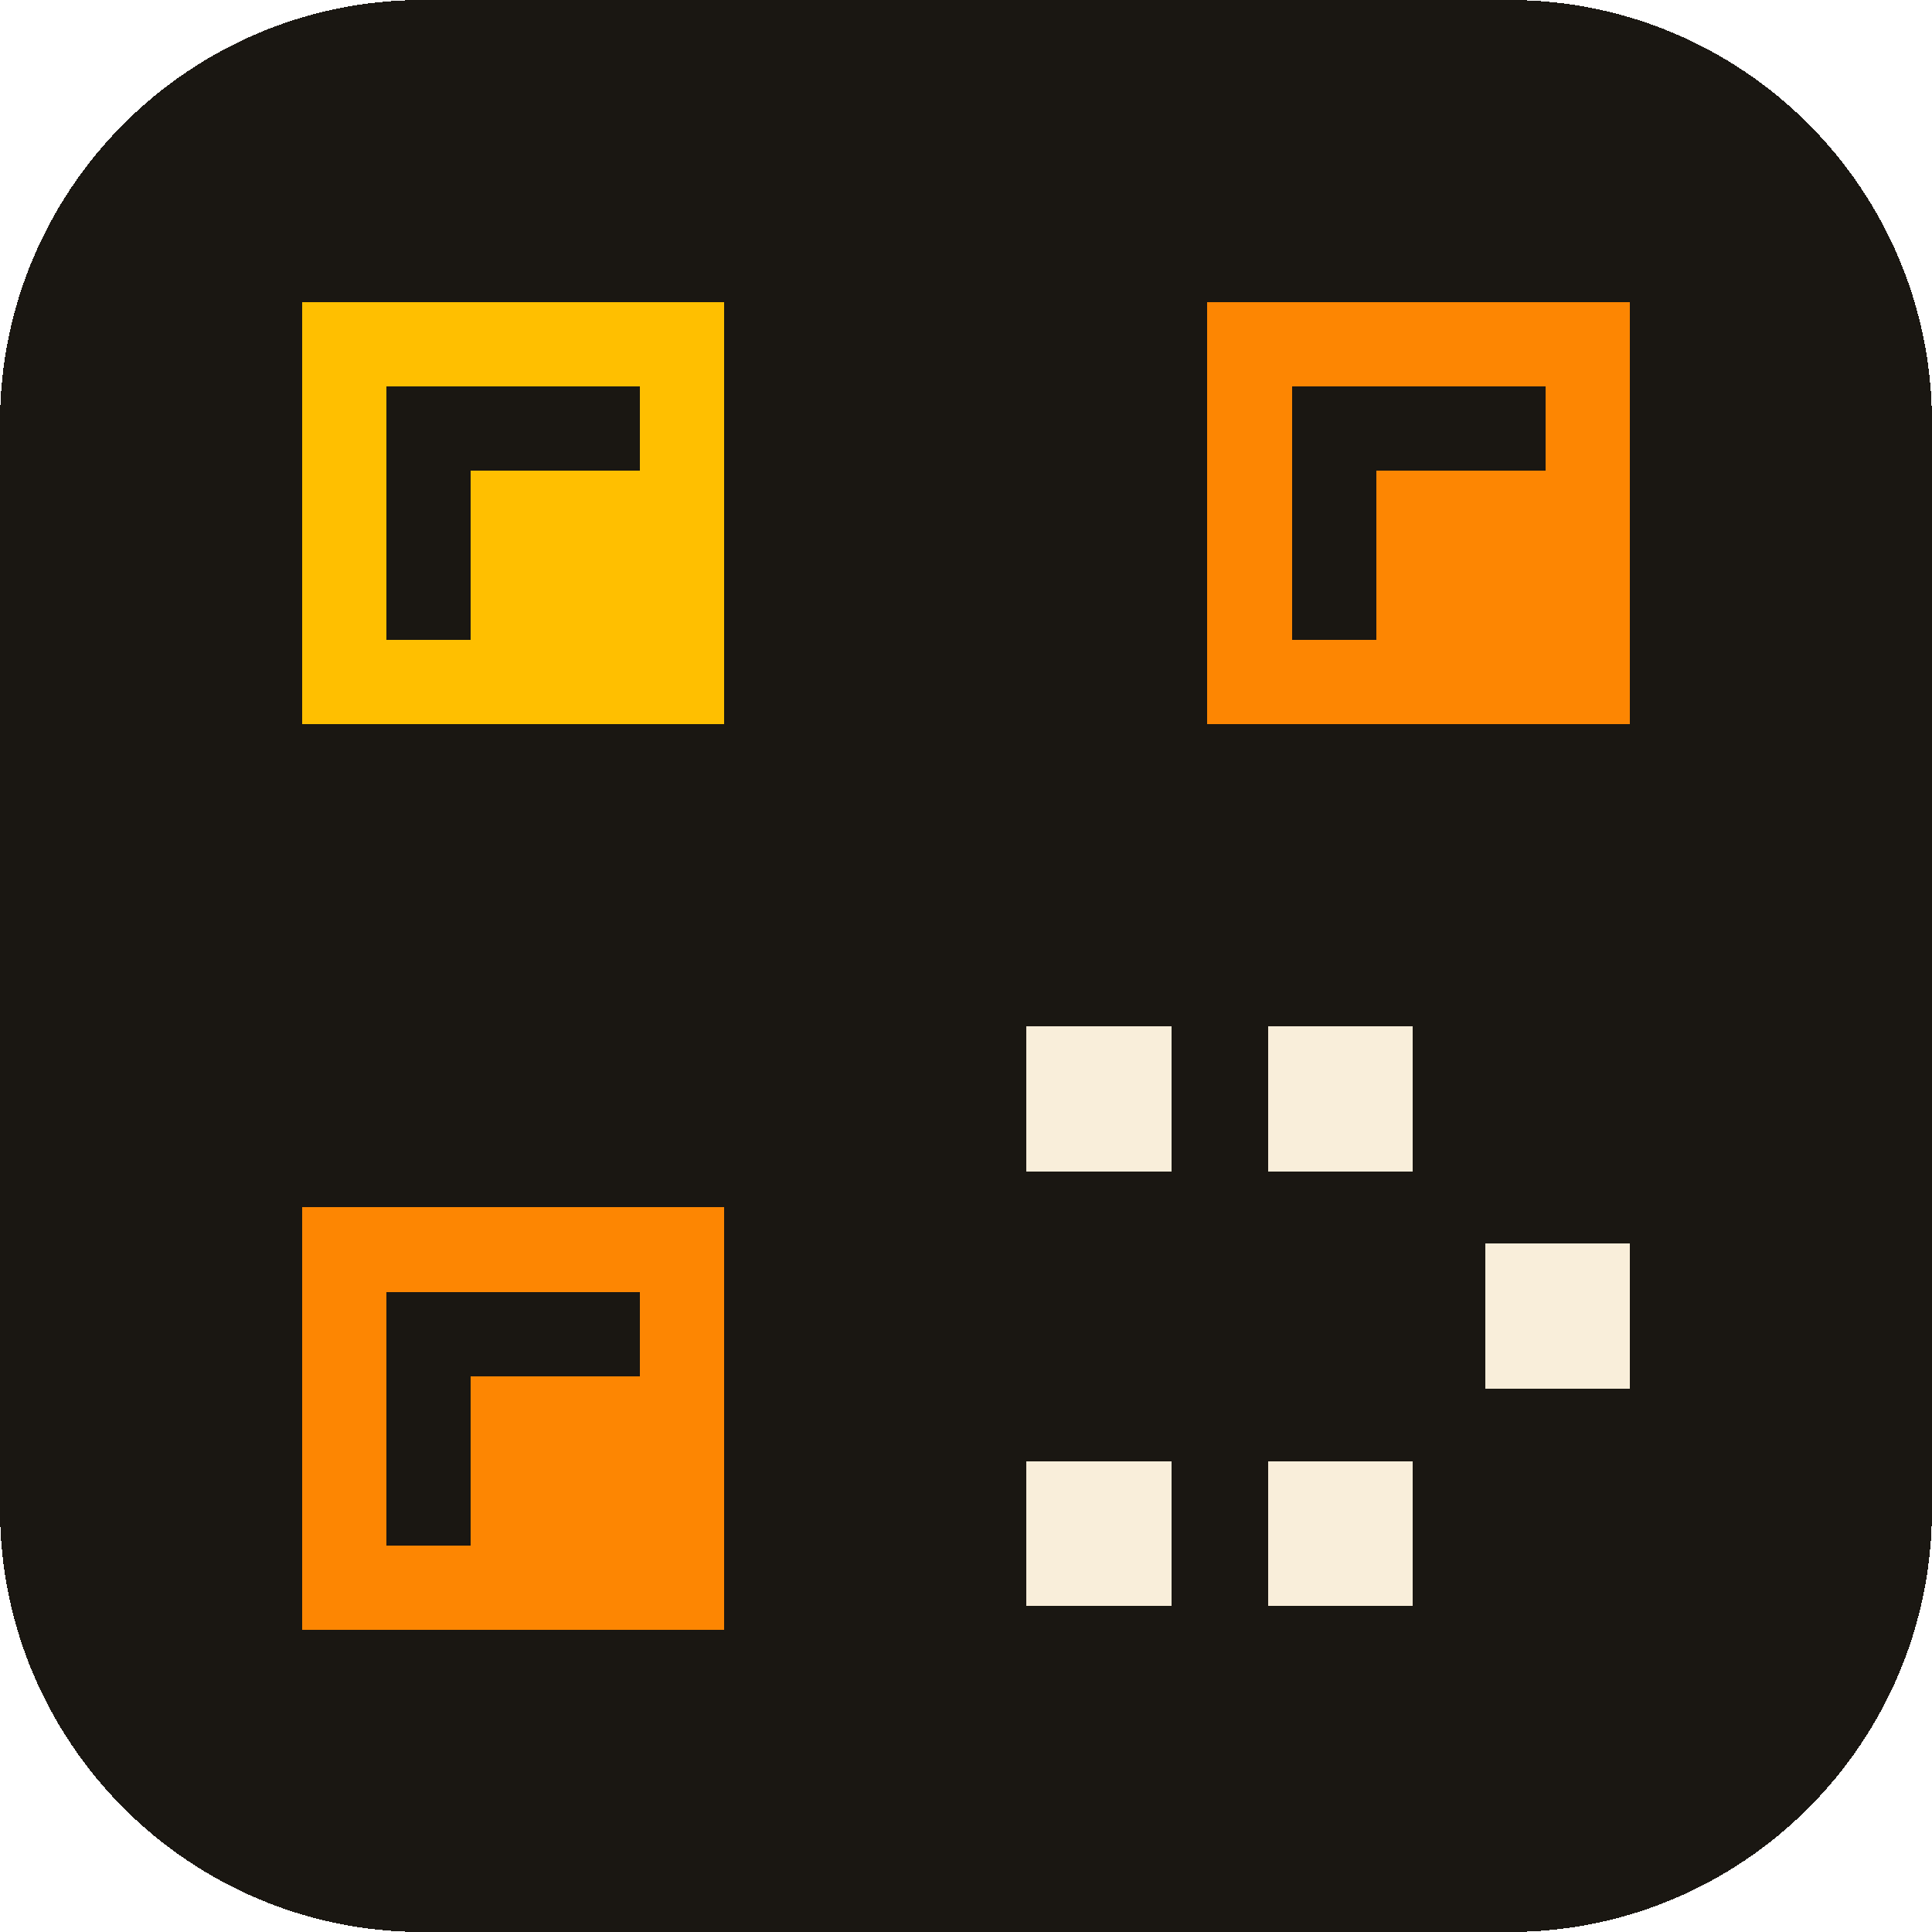
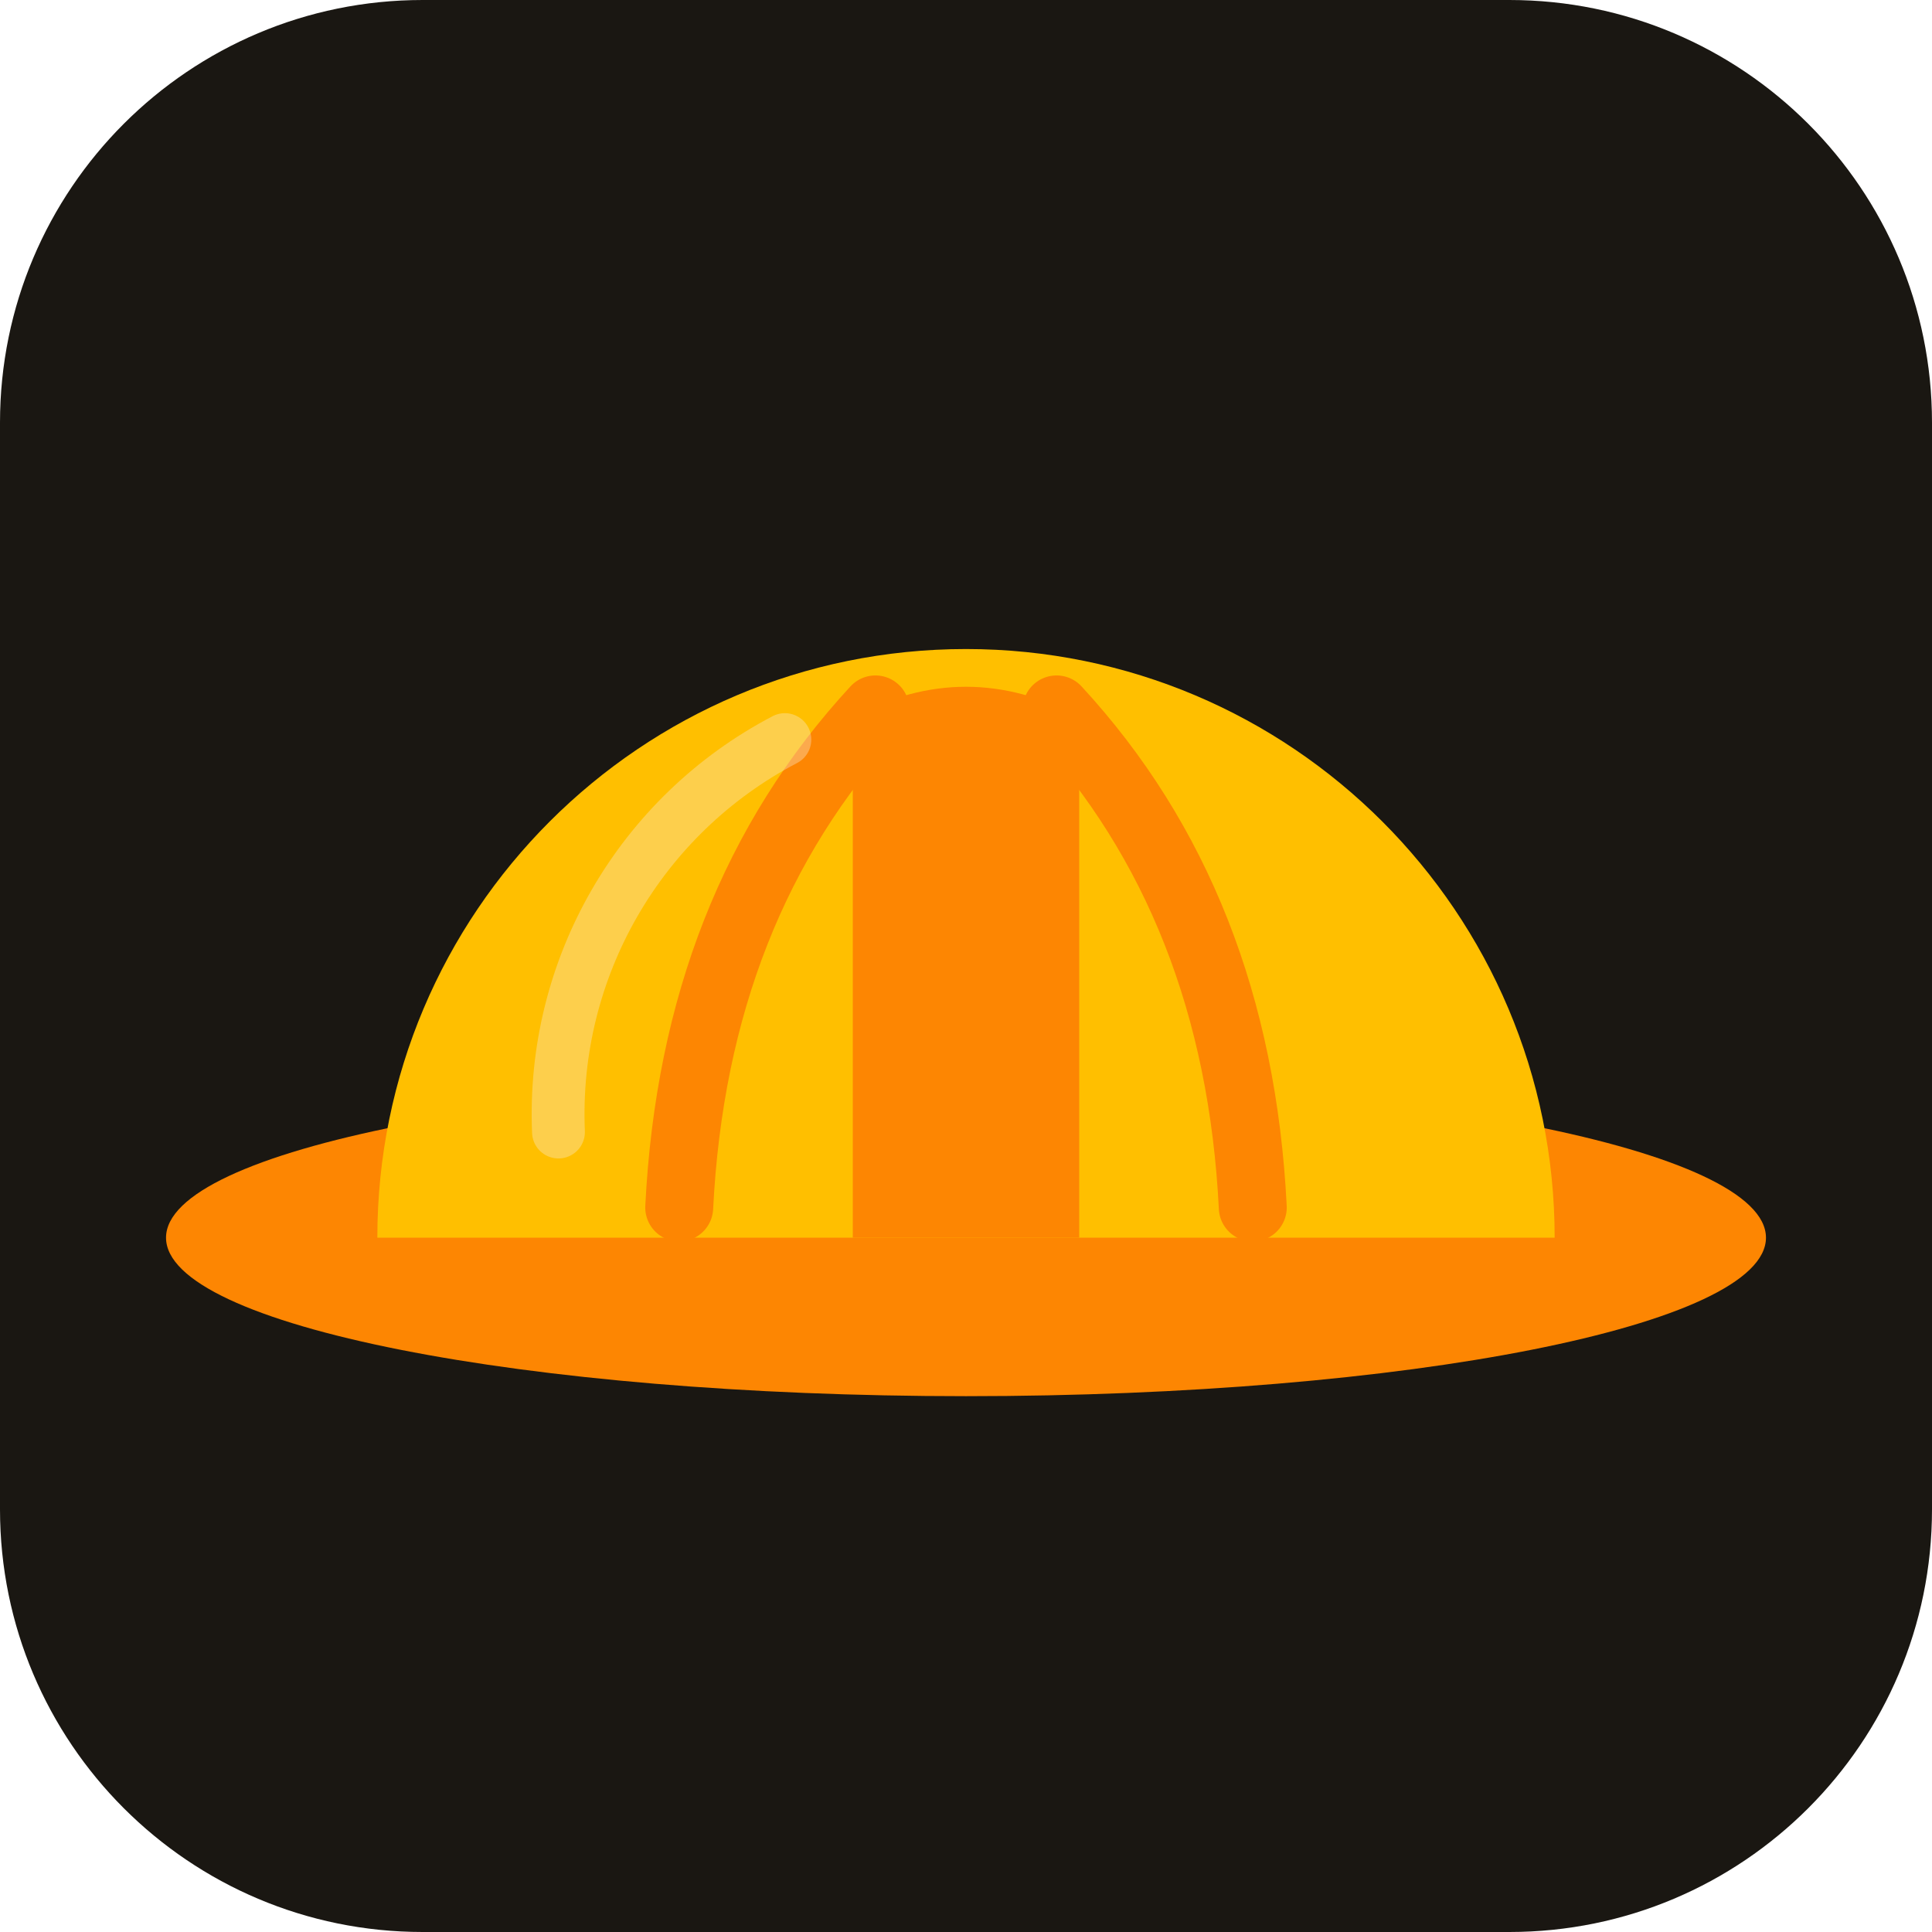
- <svg xmlns="http://www.w3.org/2000/svg" viewBox="0 0 256 256" shape-rendering="crispEdges">
+ <svg xmlns="http://www.w3.org/2000/svg" viewBox="0 0 256 256">
  <rect width="256" height="256" rx="56" fill="#1a1712" />
-   <g transform="translate(40,40) scale(0.8)">
-     <g fill="#FFBF00">
-       <path fill-rule="evenodd" d="M0 0h70v70H0Z M14 14v42h42V14Z" />
-       <rect x="28" y="28" width="28" height="28" />
-     </g>
-     <g fill="#FD8602">
-       <path fill-rule="evenodd" d="M150 0h70v70h-70Z M164 14v42h42V14Z" />
-       <rect x="178" y="28" width="28" height="28" />
-       <path fill-rule="evenodd" d="M0 150h70v70H0Z M14 164v42h42v-42Z" />
-       <rect x="28" y="178" width="28" height="28" />
-     </g>
-     <g fill="#F9EEDA">
-       <rect x="120" y="120" width="24" height="24" />
-       <rect x="160" y="120" width="24" height="24" />
-       <rect x="196" y="156" width="24" height="24" />
-       <rect x="120" y="192" width="24" height="24" />
-       <rect x="160" y="192" width="24" height="24" />
-     </g>
+   <ellipse cx="128" cy="164" rx="106" ry="21" fill="#FD8602" />
+   <path d="M50 164a78 78 0 0 1 156 0Z" fill="#FFBF00" />
+   <g fill="none" stroke="#FD8602" stroke-width="9" stroke-linecap="round">
+     <path d="M116 94Q92 120 90 160" />
+     <path d="M140 94Q164 120 166 160" />
  </g>
+   <path d="M113 95Q128 87 143 95L143 164 113 164Z" fill="#FD8602" />
+   <path d="M74 150a56 56 0 0 1 30 -52" fill="none" stroke="#F9EEDA" stroke-width="7" stroke-linecap="round" opacity=".35" />
</svg>
